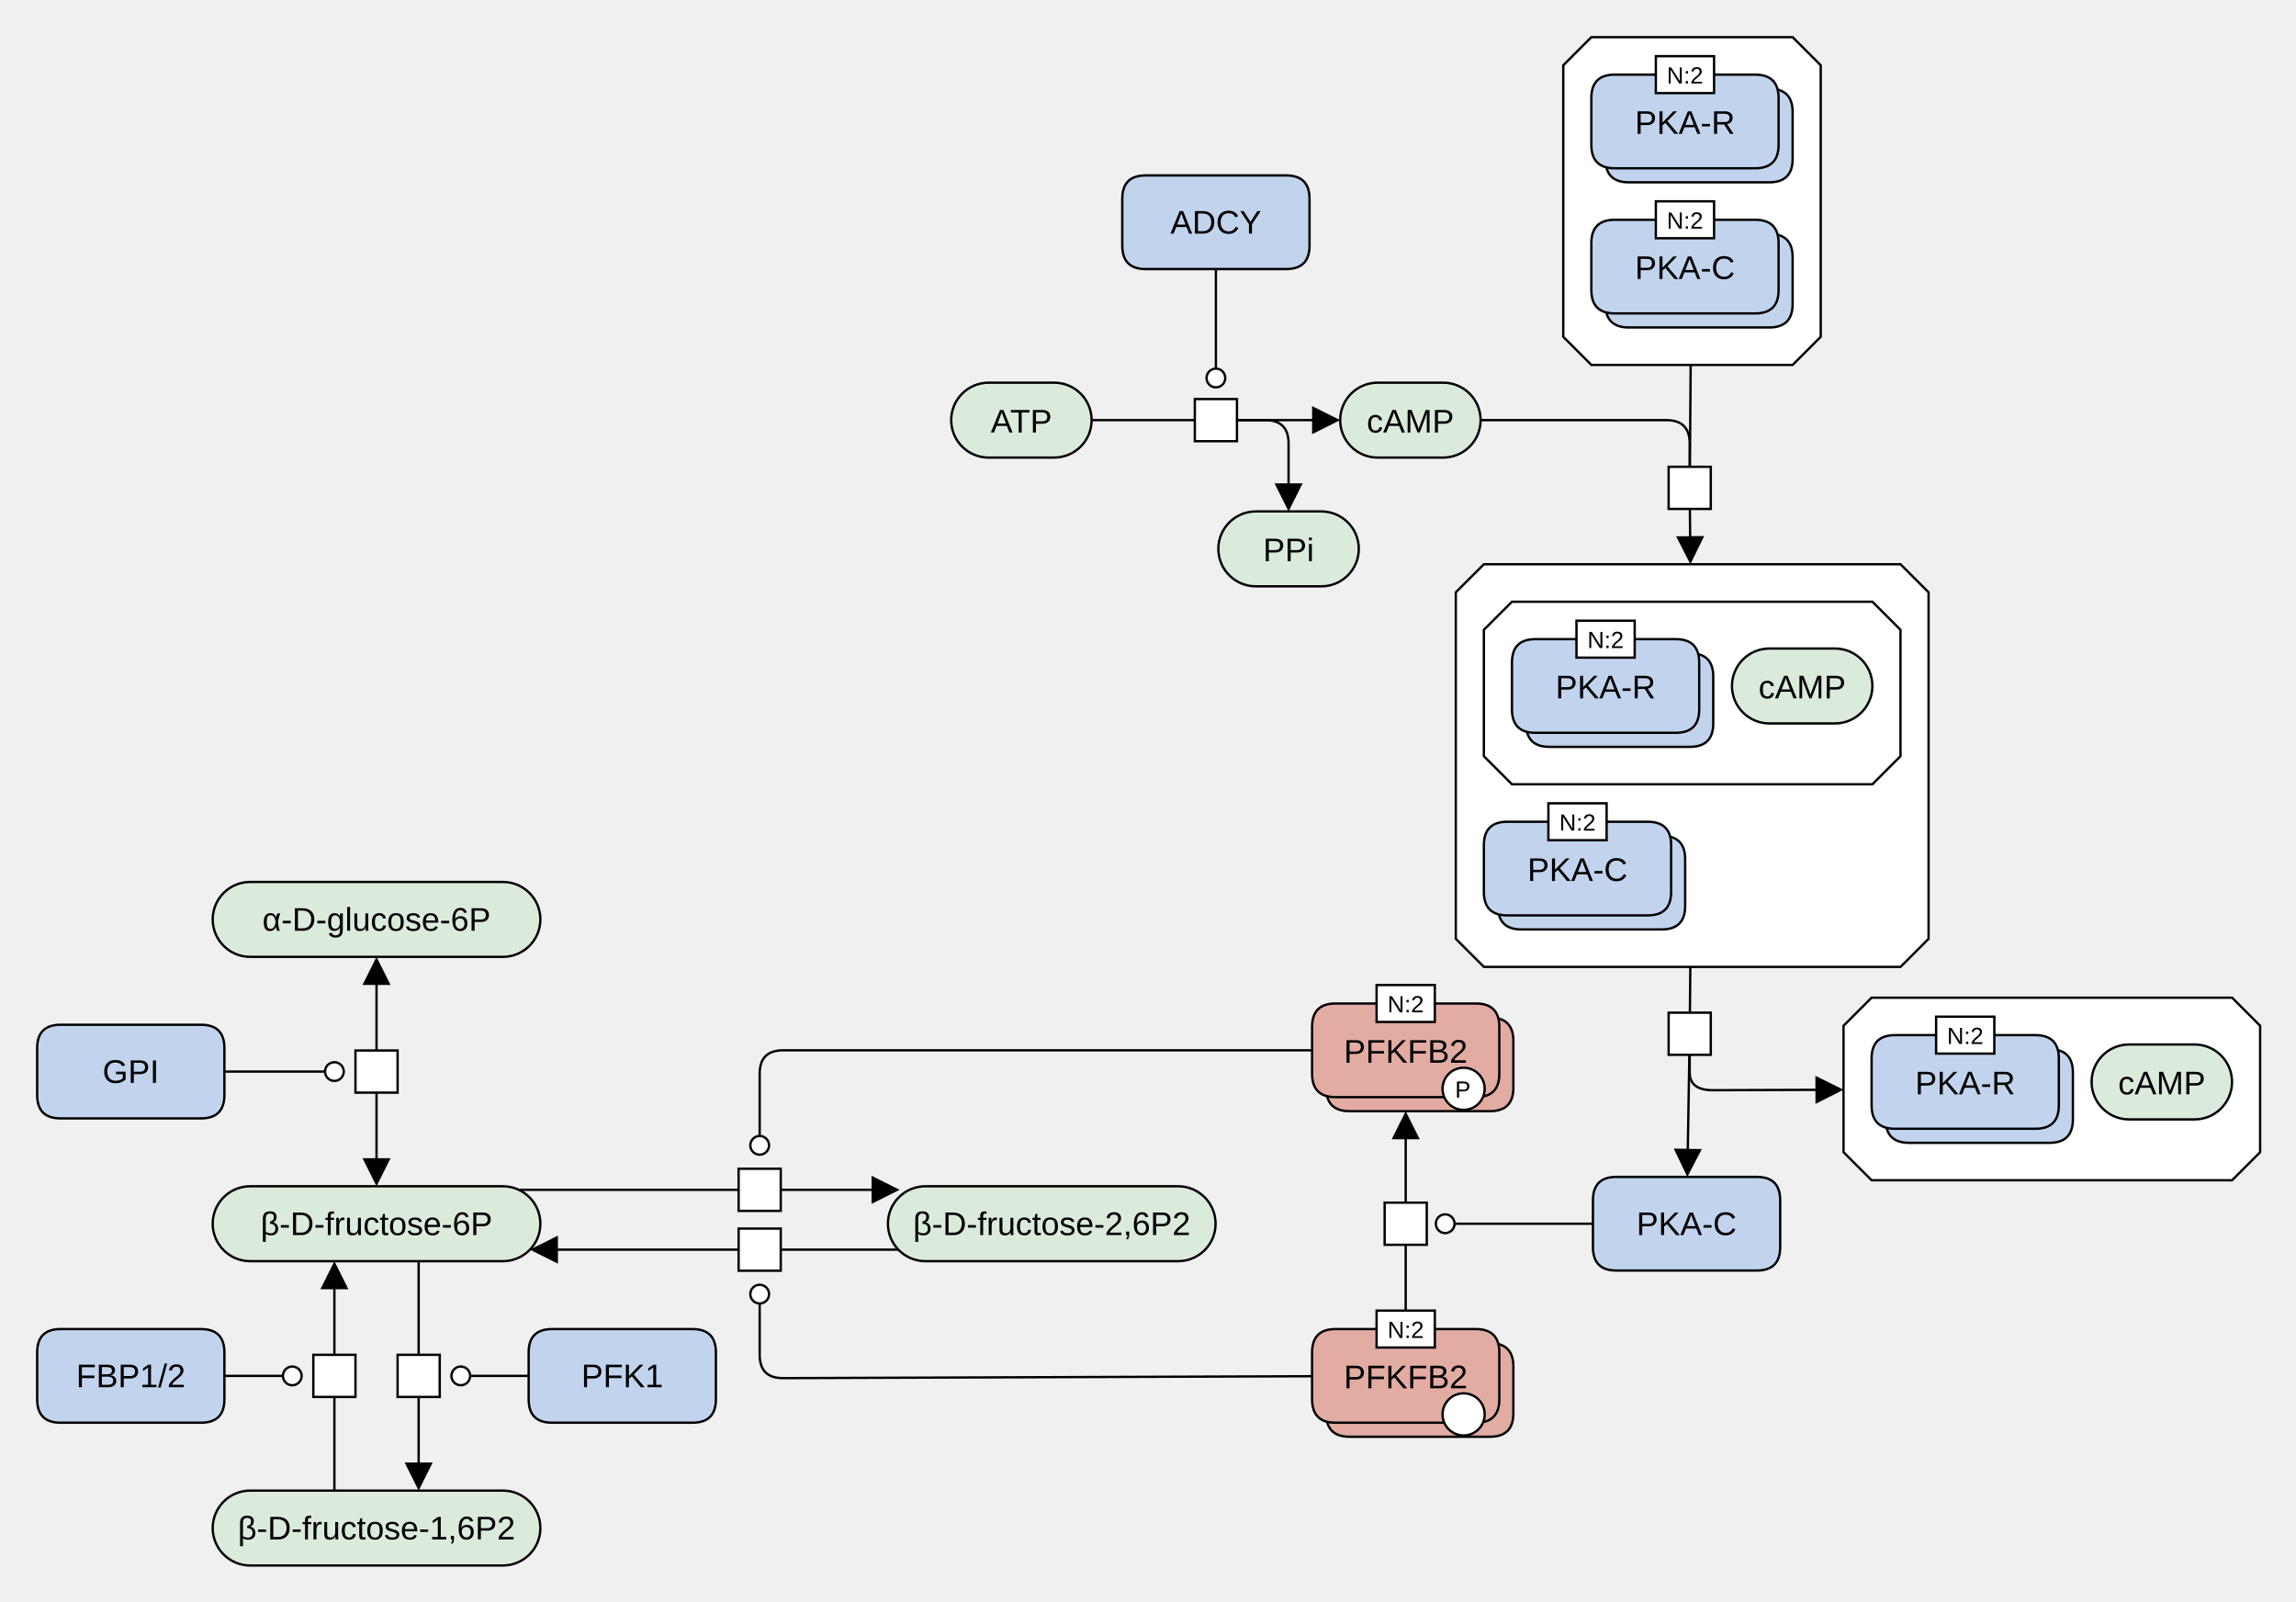
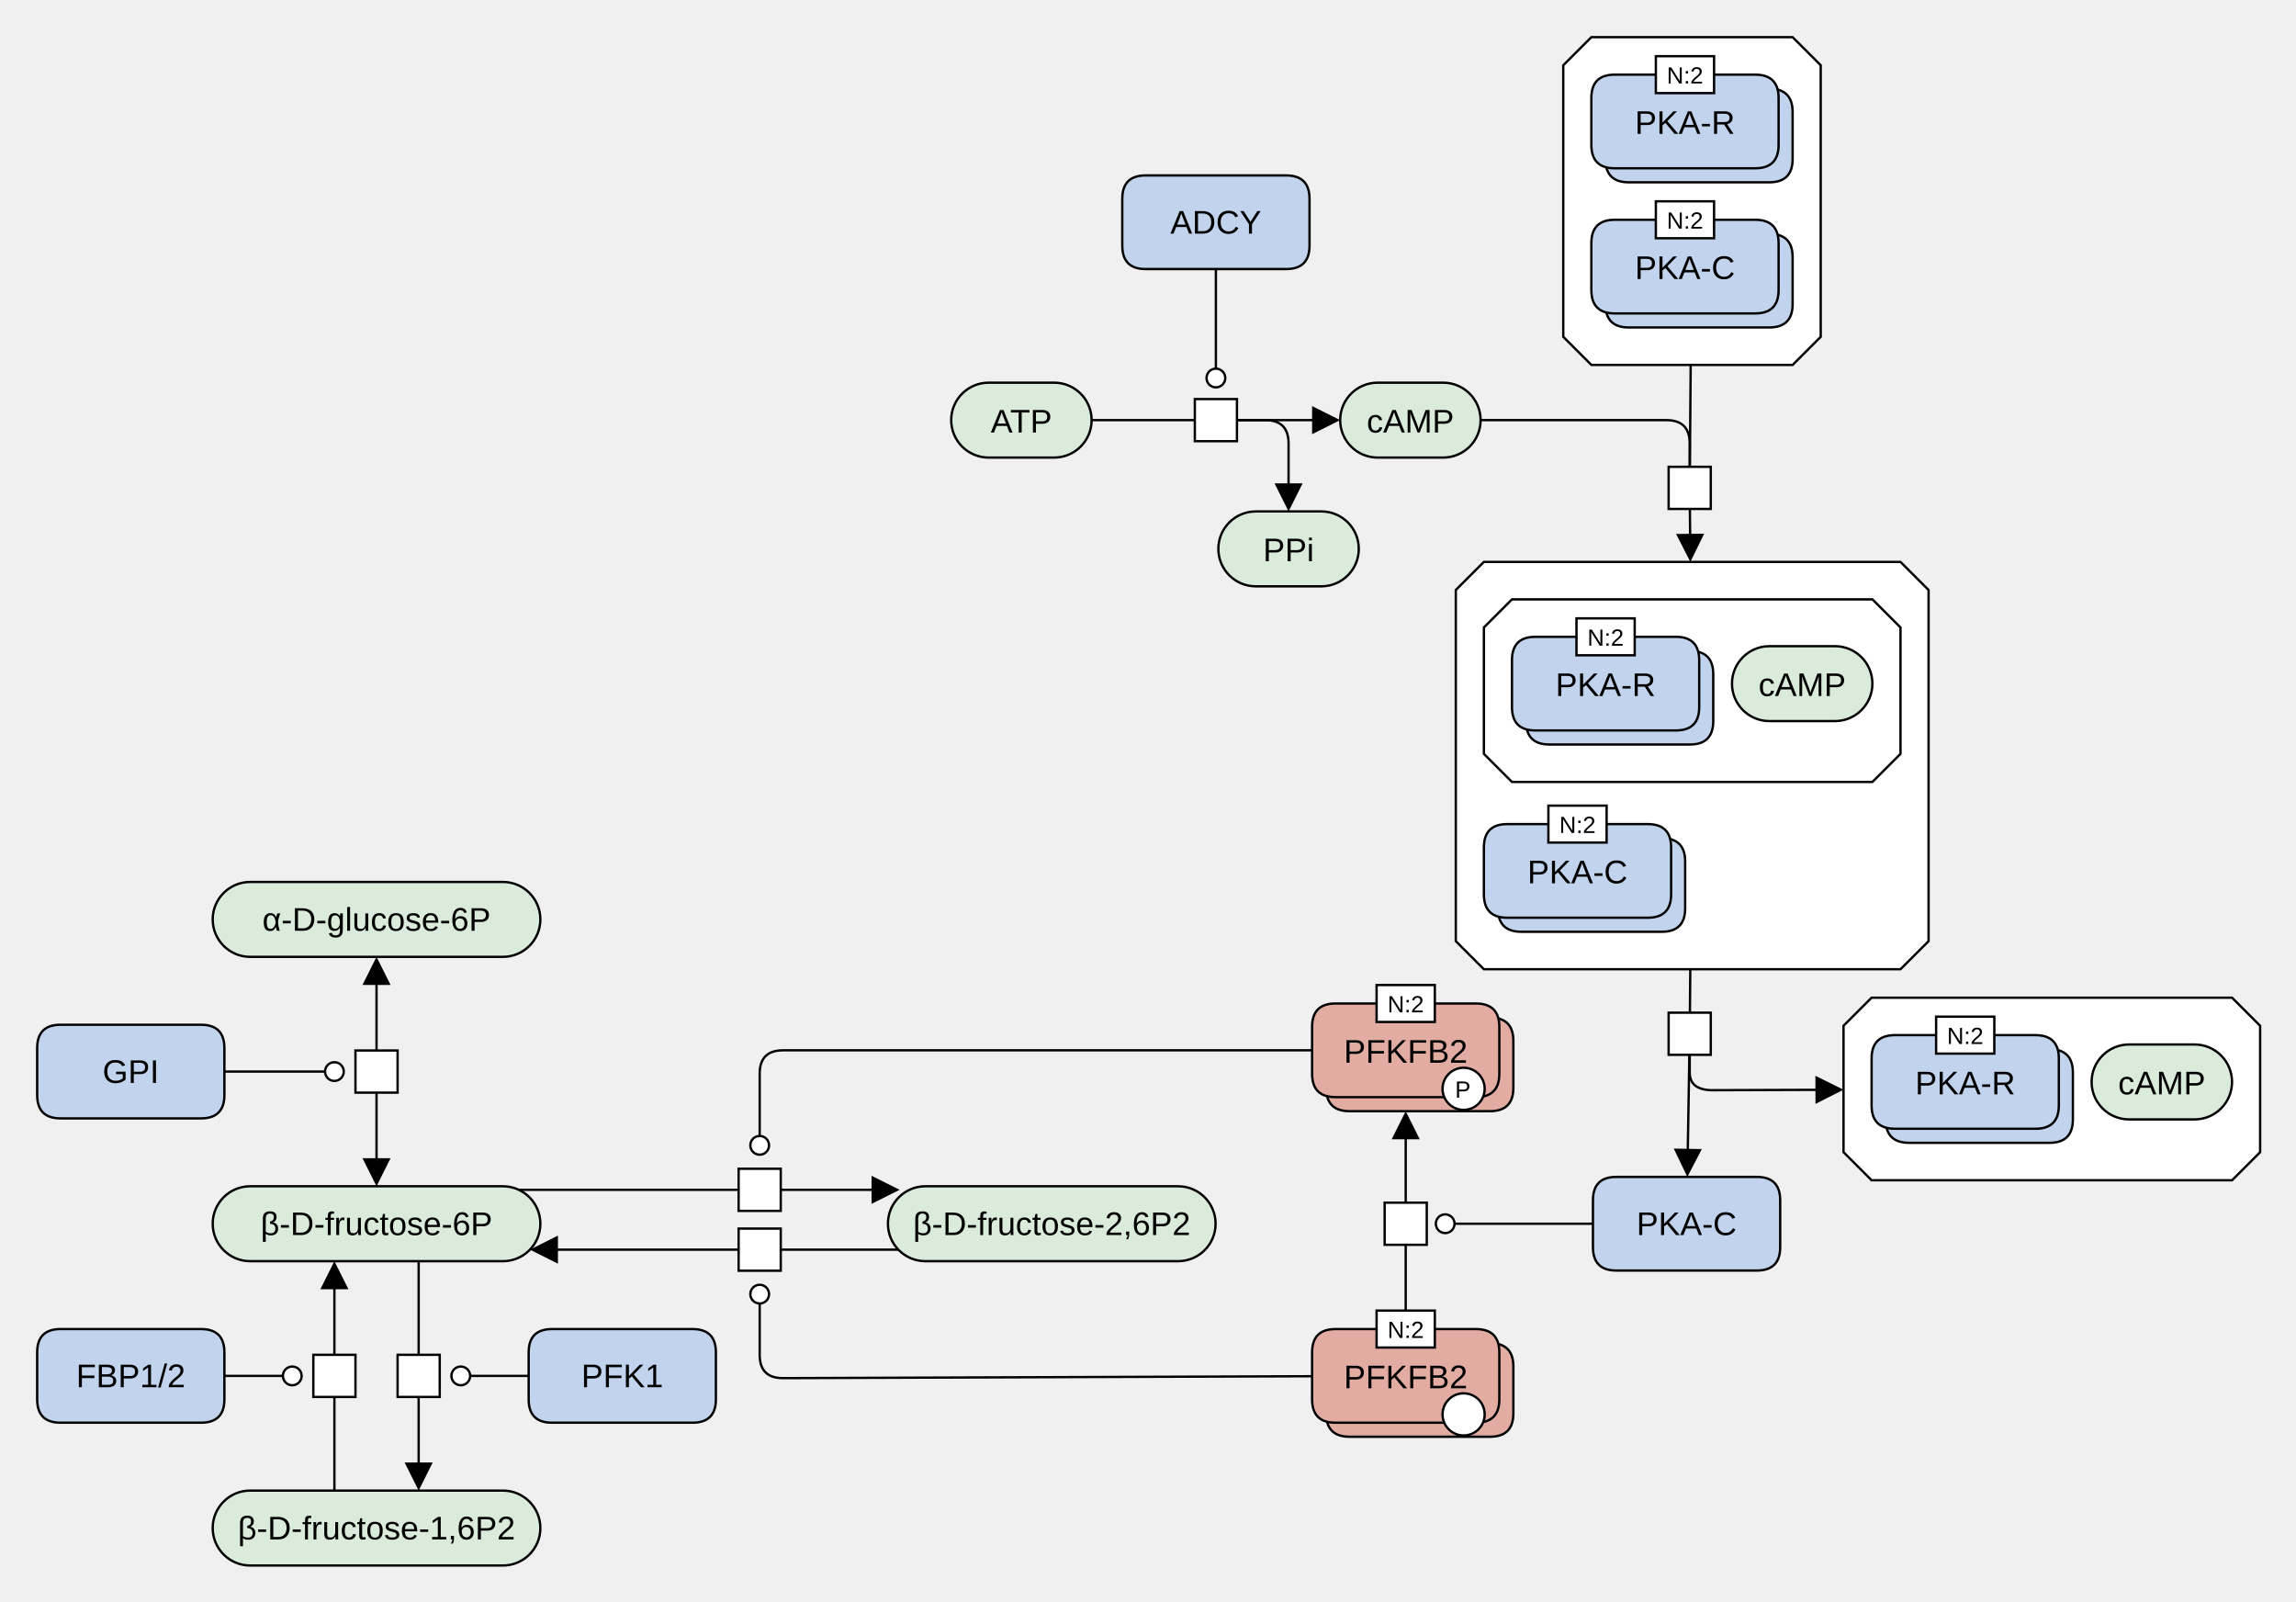
<svg xmlns="http://www.w3.org/2000/svg" width="981" height="684" viewBox="0 0 981 684" stroke-linecap="butt" stroke-miterlimit="10">
  <g transform="translate(804,1447)">
    <path d="M-231.39 -1267.529 C-231.39 -1276.366 -224.227 -1283.529 -215.39 -1283.529 L-187.39 -1283.529 C-178.553 -1283.529 -171.39 -1276.366 -171.39 -1267.529 L-171.39 -1267.529 C-171.39 -1258.692 -178.553 -1251.529 -187.39 -1251.529 L-215.39 -1251.529 C-224.227 -1251.529 -231.39 -1258.692 -231.39 -1267.529 Z" fill="#DBEBDB" stroke="none" />
    <path d="M-231.39 -1267.529 C-231.39 -1276.366 -224.227 -1283.529 -215.39 -1283.529 L-187.39 -1283.529 C-178.553 -1283.529 -171.39 -1276.366 -171.39 -1267.529 L-171.39 -1267.529 C-171.39 -1258.692 -178.553 -1251.529 -187.39 -1251.529 L-215.39 -1251.529 C-224.227 -1251.529 -231.39 -1258.692 -231.39 -1267.529 Z" fill="none" stroke="#000000" />
    <text x="-201.39" y="-1262.237" text-anchor="middle" font-family="'Dialog', Arial, Helvetica, sans-serif" font-size="14" fill="#000000" stroke="none" xml:space="preserve">cAMP</text>
    <path d="M-4.33 -1020.81 L149.67 -1020.81 L161.67 -1008.81 L161.67 -954.81 L149.67 -942.81 L-4.33 -942.81 L-16.33 -954.81 L-16.33 -1008.81 Z" fill="#FFFFFF" stroke="none" />
    <path d="M-4.33 -1020.81 L149.67 -1020.81 L161.67 -1008.81 L161.67 -954.81 L149.67 -942.81 L-4.33 -942.81 L-16.33 -954.81 L-16.33 -1008.81 Z" fill="none" stroke="#000000" />
    <path d="M1.67 -988.81 Q1.67 -998.81 11.67 -998.81 L71.67 -998.81 Q81.67 -998.81 81.67 -988.81 L81.67 -968.81 Q81.67 -958.81 71.67 -958.81 L11.67 -958.81 Q1.67 -958.81 1.67 -968.81 Z" fill="#C2D4ED" stroke="none" />
    <path d="M1.67 -988.81 Q1.67 -998.81 11.67 -998.81 L71.67 -998.81 Q81.67 -998.81 81.67 -988.81 L81.67 -968.81 Q81.67 -958.81 71.67 -958.81 L11.67 -958.81 Q1.67 -958.81 1.67 -968.81 Z" fill="none" stroke="#000000" />
    <path d="M-4.33 -994.81 Q-4.33 -1004.81 5.67 -1004.81 L65.67 -1004.81 Q75.67 -1004.81 75.67 -994.81 L75.67 -974.81 Q75.67 -964.81 65.67 -964.81 L5.67 -964.81 Q-4.33 -964.81 -4.33 -974.81 Z" fill="#C2D4ED" stroke="none" />
    <path d="M-4.33 -994.81 Q-4.33 -1004.81 5.67 -1004.81 L65.67 -1004.81 Q75.67 -1004.81 75.67 -994.81 L75.67 -974.81 Q75.67 -964.81 65.67 -964.81 L5.67 -964.81 Q-4.33 -964.81 -4.33 -974.81 Z" fill="none" stroke="#000000" />
    <text x="35.67" y="-979.519" text-anchor="middle" font-family="'Dialog', Arial, Helvetica, sans-serif" font-size="14" fill="#000000" stroke="none" xml:space="preserve">PKA-R</text>
    <path d="M23.232 -1012.698 L48.107 -1012.698 L48.107 -996.921 L23.232 -996.921 Z" fill="#FFFFFF" stroke="none" />
    <path d="M23.232 -1012.698 L48.107 -1012.698 L48.107 -996.921 L23.232 -996.921 Z" fill="none" stroke="#000000" />
    <text x="35.67" y="-1001.03" text-anchor="middle" font-family="'Dialog', Arial, Helvetica, sans-serif" font-size="10" fill="#000000" stroke="none" xml:space="preserve">N:2</text>
    <path d="M89.67 -984.81 C89.67 -993.647 96.833 -1000.81 105.67 -1000.81 L133.67 -1000.81 C142.506 -1000.81 149.67 -993.647 149.67 -984.81 L149.67 -984.81 C149.67 -975.973 142.506 -968.81 133.67 -968.81 L105.67 -968.81 C96.833 -968.81 89.67 -975.973 89.67 -984.81 Z" fill="#DBEBDB" stroke="none" />
    <path d="M89.67 -984.81 C89.67 -993.647 96.833 -1000.81 105.67 -1000.81 L133.67 -1000.81 C142.506 -1000.81 149.67 -993.647 149.67 -984.81 L149.67 -984.81 C149.67 -975.973 142.506 -968.81 133.67 -968.81 L105.67 -968.81 C96.833 -968.81 89.67 -975.973 89.67 -984.81 Z" fill="none" stroke="#000000" />
    <text x="119.67" y="-979.519" text-anchor="middle" font-family="'Dialog', Arial, Helvetica, sans-serif" font-size="14" fill="#000000" stroke="none" xml:space="preserve">cAMP</text>
    <path d="M-91.049 -1247.591 L-73.049 -1247.591 L-73.049 -1229.591 L-91.049 -1229.591 Z" fill="#FFFFFF" stroke="none" />
    <path d="M-91.049 -1247.591 L-73.049 -1247.591 L-73.049 -1229.591 L-91.049 -1229.591 Z" fill="none" stroke="#000000" />
    <path d="M-124.072 -1431.114 L-38.072 -1431.114 L-26.072 -1419.114 L-26.072 -1303.114 L-38.072 -1291.114 L-124.072 -1291.114 L-136.072 -1303.114 L-136.072 -1419.114 Z" fill="#FFFFFF" stroke="none" />
    <path d="M-124.072 -1431.114 L-38.072 -1431.114 L-26.072 -1419.114 L-26.072 -1303.114 L-38.072 -1291.114 L-124.072 -1291.114 L-136.072 -1303.114 L-136.072 -1419.114 Z" fill="none" stroke="#000000" />
    <path d="M-118.072 -1399.114 Q-118.072 -1409.114 -108.072 -1409.114 L-48.072 -1409.114 Q-38.072 -1409.114 -38.072 -1399.114 L-38.072 -1379.114 Q-38.072 -1369.114 -48.072 -1369.114 L-108.072 -1369.114 Q-118.072 -1369.114 -118.072 -1379.114 Z" fill="#C2D4ED" stroke="none" />
    <path d="M-118.072 -1399.114 Q-118.072 -1409.114 -108.072 -1409.114 L-48.072 -1409.114 Q-38.072 -1409.114 -38.072 -1399.114 L-38.072 -1379.114 Q-38.072 -1369.114 -48.072 -1369.114 L-108.072 -1369.114 Q-118.072 -1369.114 -118.072 -1379.114 Z" fill="none" stroke="#000000" />
    <path d="M-124.072 -1405.114 Q-124.072 -1415.114 -114.072 -1415.114 L-54.072 -1415.114 Q-44.072 -1415.114 -44.072 -1405.114 L-44.072 -1385.114 Q-44.072 -1375.114 -54.072 -1375.114 L-114.072 -1375.114 Q-124.072 -1375.114 -124.072 -1385.114 Z" fill="#C2D4ED" stroke="none" />
    <path d="M-124.072 -1405.114 Q-124.072 -1415.114 -114.072 -1415.114 L-54.072 -1415.114 Q-44.072 -1415.114 -44.072 -1405.114 L-44.072 -1385.114 Q-44.072 -1375.114 -54.072 -1375.114 L-114.072 -1375.114 Q-124.072 -1375.114 -124.072 -1385.114 Z" fill="none" stroke="#000000" />
    <text x="-84.072" y="-1389.823" text-anchor="middle" font-family="'Dialog', Arial, Helvetica, sans-serif" font-size="14" fill="#000000" stroke="none" xml:space="preserve">PKA-R</text>
    <path d="M-96.51 -1423.003 L-71.635 -1423.003 L-71.635 -1407.226 L-96.51 -1407.226 Z" fill="#FFFFFF" stroke="none" />
    <path d="M-96.51 -1423.003 L-71.635 -1423.003 L-71.635 -1407.226 L-96.51 -1407.226 Z" fill="none" stroke="#000000" />
    <text x="-84.072" y="-1411.335" text-anchor="middle" font-family="'Dialog', Arial, Helvetica, sans-serif" font-size="10" fill="#000000" stroke="none" xml:space="preserve">N:2</text>
    <path d="M-118.072 -1337.114 Q-118.072 -1347.114 -108.072 -1347.114 L-48.072 -1347.114 Q-38.072 -1347.114 -38.072 -1337.114 L-38.072 -1317.114 Q-38.072 -1307.114 -48.072 -1307.114 L-108.072 -1307.114 Q-118.072 -1307.114 -118.072 -1317.114 Z" fill="#C2D4ED" stroke="none" />
    <path d="M-118.072 -1337.114 Q-118.072 -1347.114 -108.072 -1347.114 L-48.072 -1347.114 Q-38.072 -1347.114 -38.072 -1337.114 L-38.072 -1317.114 Q-38.072 -1307.114 -48.072 -1307.114 L-108.072 -1307.114 Q-118.072 -1307.114 -118.072 -1317.114 Z" fill="none" stroke="#000000" />
    <path d="M-124.072 -1343.114 Q-124.072 -1353.114 -114.072 -1353.114 L-54.072 -1353.114 Q-44.072 -1353.114 -44.072 -1343.114 L-44.072 -1323.114 Q-44.072 -1313.114 -54.072 -1313.114 L-114.072 -1313.114 Q-124.072 -1313.114 -124.072 -1323.114 Z" fill="#C2D4ED" stroke="none" />
    <path d="M-124.072 -1343.114 Q-124.072 -1353.114 -114.072 -1353.114 L-54.072 -1353.114 Q-44.072 -1353.114 -44.072 -1343.114 L-44.072 -1323.114 Q-44.072 -1313.114 -54.072 -1313.114 L-114.072 -1313.114 Q-124.072 -1313.114 -124.072 -1323.114 Z" fill="none" stroke="#000000" />
    <text x="-84.072" y="-1327.823" text-anchor="middle" font-family="'Dialog', Arial, Helvetica, sans-serif" font-size="14" fill="#000000" stroke="none" xml:space="preserve">PKA-C</text>
    <path d="M-96.51 -1361.003 L-71.635 -1361.003 L-71.635 -1345.226 L-96.51 -1345.226 Z" fill="#FFFFFF" stroke="none" />
    <path d="M-96.51 -1361.003 L-71.635 -1361.003 L-71.635 -1345.226 L-96.51 -1345.226 Z" fill="none" stroke="#000000" />
    <text x="-84.072" y="-1349.335" text-anchor="middle" font-family="'Dialog', Arial, Helvetica, sans-serif" font-size="10" fill="#000000" stroke="none" xml:space="preserve">N:2</text>
    <path d="M-91.049 -1014.404 L-73.049 -1014.404 L-73.049 -996.404 L-91.049 -996.404 Z" fill="#FFFFFF" stroke="none" />
    <path d="M-91.049 -1014.404 L-73.049 -1014.404 L-73.049 -996.404 L-91.049 -996.404 Z" fill="none" stroke="#000000" />
-     <path d="M-169.989 -1205.961 L8.011 -1205.961 L20.011 -1193.961 L20.011 -1045.961 L8.011 -1033.961 L-169.989 -1033.961 L-181.989 -1045.961 L-181.989 -1193.961 Z" fill="#FFFFFF" stroke="none" />
-     <path d="M-169.989 -1205.961 L8.011 -1205.961 L20.011 -1193.961 L20.011 -1045.961 L8.011 -1033.961 L-169.989 -1033.961 L-181.989 -1045.961 L-181.989 -1193.961 Z" fill="none" stroke="#000000" />
-     <path d="M-157.989 -1189.961 L-3.989 -1189.961 L8.011 -1177.961 L8.011 -1123.961 L-3.989 -1111.961 L-157.989 -1111.961 L-169.989 -1123.961 L-169.989 -1177.961 Z" fill="#FFFFFF" stroke="none" />
-     <path d="M-157.989 -1189.961 L-3.989 -1189.961 L8.011 -1177.961 L8.011 -1123.961 L-3.989 -1111.961 L-157.989 -1111.961 L-169.989 -1123.961 L-169.989 -1177.961 Z" fill="none" stroke="#000000" />
-     <path d="M-151.989 -1157.961 Q-151.989 -1167.961 -141.989 -1167.961 L-81.989 -1167.961 Q-71.989 -1167.961 -71.989 -1157.961 L-71.989 -1137.961 Q-71.989 -1127.961 -81.989 -1127.961 L-141.989 -1127.961 Q-151.989 -1127.961 -151.989 -1137.961 Z" fill="#C2D4ED" stroke="none" />
-     <path d="M-151.989 -1157.961 Q-151.989 -1167.961 -141.989 -1167.961 L-81.989 -1167.961 Q-71.989 -1167.961 -71.989 -1157.961 L-71.989 -1137.961 Q-71.989 -1127.961 -81.989 -1127.961 L-141.989 -1127.961 Q-151.989 -1127.961 -151.989 -1137.961 Z" fill="none" stroke="#000000" />
-     <path d="M-157.989 -1163.961 Q-157.989 -1173.961 -147.989 -1173.961 L-87.989 -1173.961 Q-77.989 -1173.961 -77.989 -1163.961 L-77.989 -1143.961 Q-77.989 -1133.961 -87.989 -1133.961 L-147.989 -1133.961 Q-157.989 -1133.961 -157.989 -1143.961 Z" fill="#C2D4ED" stroke="none" />
-     <path d="M-157.989 -1163.961 Q-157.989 -1173.961 -147.989 -1173.961 L-87.989 -1173.961 Q-77.989 -1173.961 -77.989 -1163.961 L-77.989 -1143.961 Q-77.989 -1133.961 -87.989 -1133.961 L-147.989 -1133.961 Q-157.989 -1133.961 -157.989 -1143.961 Z" fill="none" stroke="#000000" />
-     <text x="-117.989" y="-1148.67" text-anchor="middle" font-family="'Dialog', Arial, Helvetica, sans-serif" font-size="14" fill="#000000" stroke="none" xml:space="preserve">PKA-R</text>
-     <path d="M-130.427 -1181.85 L-105.552 -1181.85 L-105.552 -1166.073 L-130.427 -1166.073 Z" fill="#FFFFFF" stroke="none" />
-     <path d="M-130.427 -1181.85 L-105.552 -1181.85 L-105.552 -1166.073 L-130.427 -1166.073 Z" fill="none" stroke="#000000" />
-     <text x="-117.989" y="-1170.182" text-anchor="middle" font-family="'Dialog', Arial, Helvetica, sans-serif" font-size="10" fill="#000000" stroke="none" xml:space="preserve">N:2</text>
-     <path d="M-63.989 -1153.961 C-63.989 -1162.798 -56.826 -1169.961 -47.989 -1169.961 L-19.989 -1169.961 C-11.152 -1169.961 -3.989 -1162.798 -3.989 -1153.961 L-3.989 -1153.961 C-3.989 -1145.125 -11.152 -1137.961 -19.989 -1137.961 L-47.989 -1137.961 C-56.826 -1137.961 -63.989 -1145.125 -63.989 -1153.961 Z" fill="#DBEBDB" stroke="none" />
-     <path d="M-63.989 -1153.961 C-63.989 -1162.798 -56.826 -1169.961 -47.989 -1169.961 L-19.989 -1169.961 C-11.152 -1169.961 -3.989 -1162.798 -3.989 -1153.961 L-3.989 -1153.961 C-3.989 -1145.125 -11.152 -1137.961 -19.989 -1137.961 L-47.989 -1137.961 C-56.826 -1137.961 -63.989 -1145.125 -63.989 -1153.961 Z" fill="none" stroke="#000000" />
-     <text x="-33.989" y="-1148.67" text-anchor="middle" font-family="'Dialog', Arial, Helvetica, sans-serif" font-size="14" fill="#000000" stroke="none" xml:space="preserve">cAMP</text>
-     <path d="M-163.989 -1079.961 Q-163.989 -1089.961 -153.989 -1089.961 L-93.989 -1089.961 Q-83.989 -1089.961 -83.989 -1079.961 L-83.989 -1059.961 Q-83.989 -1049.961 -93.989 -1049.961 L-153.989 -1049.961 Q-163.989 -1049.961 -163.989 -1059.961 Z" fill="#C2D4ED" stroke="none" />
-     <path d="M-163.989 -1079.961 Q-163.989 -1089.961 -153.989 -1089.961 L-93.989 -1089.961 Q-83.989 -1089.961 -83.989 -1079.961 L-83.989 -1059.961 Q-83.989 -1049.961 -93.989 -1049.961 L-153.989 -1049.961 Q-163.989 -1049.961 -163.989 -1059.961 Z" fill="none" stroke="#000000" />
-     <path d="M-169.989 -1085.961 Q-169.989 -1095.961 -159.989 -1095.961 L-99.989 -1095.961 Q-89.989 -1095.961 -89.989 -1085.961 L-89.989 -1065.961 Q-89.989 -1055.961 -99.989 -1055.961 L-159.989 -1055.961 Q-169.989 -1055.961 -169.989 -1065.961 Z" fill="#C2D4ED" stroke="none" />
-     <path d="M-169.989 -1085.961 Q-169.989 -1095.961 -159.989 -1095.961 L-99.989 -1095.961 Q-89.989 -1095.961 -89.989 -1085.961 L-89.989 -1065.961 Q-89.989 -1055.961 -99.989 -1055.961 L-159.989 -1055.961 Q-169.989 -1055.961 -169.989 -1065.961 Z" fill="none" stroke="#000000" />
-     <text x="-129.989" y="-1070.67" text-anchor="middle" font-family="'Dialog', Arial, Helvetica, sans-serif" font-size="14" fill="#000000" stroke="none" xml:space="preserve">PKA-C</text>
-     <path d="M-142.427 -1103.85 L-117.552 -1103.85 L-117.552 -1088.073 L-142.427 -1088.073 Z" fill="#FFFFFF" stroke="none" />
-     <path d="M-142.427 -1103.85 L-117.552 -1103.85 L-117.552 -1088.073 L-142.427 -1088.073 Z" fill="none" stroke="#000000" />
-     <text x="-129.989" y="-1092.182" text-anchor="middle" font-family="'Dialog', Arial, Helvetica, sans-serif" font-size="10" fill="#000000" stroke="none" xml:space="preserve">N:2</text>
+     <path d="M-169.989 -1206.961 L8.011 -1206.961 L20.011 -1194.961 L20.011 -1044.961 L8.011 -1032.961 L-169.989 -1032.961 L-181.989 -1044.961 L-181.989 -1194.961 Z" fill="#FFFFFF" stroke="none" />
+     <path d="M-169.989 -1206.961 L8.011 -1206.961 L20.011 -1194.961 L20.011 -1044.961 L8.011 -1032.961 L-169.989 -1032.961 L-181.989 -1044.961 L-181.989 -1194.961 Z" fill="none" stroke="#000000" />
+     <path d="M-157.989 -1190.961 L-3.989 -1190.961 L8.011 -1178.961 L8.011 -1124.961 L-3.989 -1112.961 L-157.989 -1112.961 L-169.989 -1124.961 L-169.989 -1178.961 Z" fill="#FFFFFF" stroke="none" />
+     <path d="M-157.989 -1190.961 L-3.989 -1190.961 L8.011 -1178.961 L8.011 -1124.961 L-3.989 -1112.961 L-157.989 -1112.961 L-169.989 -1124.961 L-169.989 -1178.961 Z" fill="none" stroke="#000000" />
+     <path d="M-151.989 -1158.961 Q-151.989 -1168.961 -141.989 -1168.961 L-81.989 -1168.961 Q-71.989 -1168.961 -71.989 -1158.961 L-71.989 -1138.961 Q-71.989 -1128.961 -81.989 -1128.961 L-141.989 -1128.961 Q-151.989 -1128.961 -151.989 -1138.961 Z" fill="#C2D4ED" stroke="none" />
+     <path d="M-151.989 -1158.961 Q-151.989 -1168.961 -141.989 -1168.961 L-81.989 -1168.961 Q-71.989 -1168.961 -71.989 -1158.961 L-71.989 -1138.961 Q-71.989 -1128.961 -81.989 -1128.961 L-141.989 -1128.961 Q-151.989 -1128.961 -151.989 -1138.961 Z" fill="none" stroke="#000000" />
+     <path d="M-157.989 -1164.961 Q-157.989 -1174.961 -147.989 -1174.961 L-87.989 -1174.961 Q-77.989 -1174.961 -77.989 -1164.961 L-77.989 -1144.961 Q-77.989 -1134.961 -87.989 -1134.961 L-147.989 -1134.961 Q-157.989 -1134.961 -157.989 -1144.961 Z" fill="#C2D4ED" stroke="none" />
+     <path d="M-157.989 -1164.961 Q-157.989 -1174.961 -147.989 -1174.961 L-87.989 -1174.961 Q-77.989 -1174.961 -77.989 -1164.961 L-77.989 -1144.961 Q-77.989 -1134.961 -87.989 -1134.961 L-147.989 -1134.961 Q-157.989 -1134.961 -157.989 -1144.961 Z" fill="none" stroke="#000000" />
+     <text x="-117.989" y="-1149.67" text-anchor="middle" font-family="'Dialog', Arial, Helvetica, sans-serif" font-size="14" fill="#000000" stroke="none" xml:space="preserve">PKA-R</text>
+     <path d="M-130.427 -1182.85 L-105.552 -1182.85 L-105.552 -1167.073 L-130.427 -1167.073 Z" fill="#FFFFFF" stroke="none" />
+     <path d="M-130.427 -1182.85 L-105.552 -1182.85 L-105.552 -1167.073 L-130.427 -1167.073 Z" fill="none" stroke="#000000" />
+     <text x="-117.989" y="-1171.182" text-anchor="middle" font-family="'Dialog', Arial, Helvetica, sans-serif" font-size="10" fill="#000000" stroke="none" xml:space="preserve">N:2</text>
+     <path d="M-63.989 -1154.961 C-63.989 -1163.798 -56.826 -1170.961 -47.989 -1170.961 L-19.989 -1170.961 C-11.152 -1170.961 -3.989 -1163.798 -3.989 -1154.961 L-3.989 -1154.961 C-3.989 -1146.125 -11.152 -1138.961 -19.989 -1138.961 L-47.989 -1138.961 C-56.826 -1138.961 -63.989 -1146.125 -63.989 -1154.961 Z" fill="#DBEBDB" stroke="none" />
+     <path d="M-63.989 -1154.961 C-63.989 -1163.798 -56.826 -1170.961 -47.989 -1170.961 L-19.989 -1170.961 C-11.152 -1170.961 -3.989 -1163.798 -3.989 -1154.961 L-3.989 -1154.961 C-3.989 -1146.125 -11.152 -1138.961 -19.989 -1138.961 L-47.989 -1138.961 C-56.826 -1138.961 -63.989 -1146.125 -63.989 -1154.961 Z" fill="none" stroke="#000000" />
+     <text x="-33.989" y="-1149.67" text-anchor="middle" font-family="'Dialog', Arial, Helvetica, sans-serif" font-size="14" fill="#000000" stroke="none" xml:space="preserve">cAMP</text>
+     <path d="M-163.989 -1078.961 Q-163.989 -1088.961 -153.989 -1088.961 L-93.989 -1088.961 Q-83.989 -1088.961 -83.989 -1078.961 L-83.989 -1058.961 Q-83.989 -1048.961 -93.989 -1048.961 L-153.989 -1048.961 Q-163.989 -1048.961 -163.989 -1058.961 Z" fill="#C2D4ED" stroke="none" />
+     <path d="M-163.989 -1078.961 Q-163.989 -1088.961 -153.989 -1088.961 L-93.989 -1088.961 Q-83.989 -1088.961 -83.989 -1078.961 L-83.989 -1058.961 Q-83.989 -1048.961 -93.989 -1048.961 L-153.989 -1048.961 Q-163.989 -1048.961 -163.989 -1058.961 Z" fill="none" stroke="#000000" />
+     <path d="M-169.989 -1084.961 Q-169.989 -1094.961 -159.989 -1094.961 L-99.989 -1094.961 Q-89.989 -1094.961 -89.989 -1084.961 L-89.989 -1064.961 Q-89.989 -1054.961 -99.989 -1054.961 L-159.989 -1054.961 Q-169.989 -1054.961 -169.989 -1064.961 Z" fill="#C2D4ED" stroke="none" />
+     <path d="M-169.989 -1084.961 Q-169.989 -1094.961 -159.989 -1094.961 L-99.989 -1094.961 Q-89.989 -1094.961 -89.989 -1084.961 L-89.989 -1064.961 Q-89.989 -1054.961 -99.989 -1054.961 L-159.989 -1054.961 Q-169.989 -1054.961 -169.989 -1064.961 Z" fill="none" stroke="#000000" />
+     <text x="-129.989" y="-1069.67" text-anchor="middle" font-family="'Dialog', Arial, Helvetica, sans-serif" font-size="14" fill="#000000" stroke="none" xml:space="preserve">PKA-C</text>
+     <path d="M-142.427 -1102.85 L-117.552 -1102.85 L-117.552 -1087.073 L-142.427 -1087.073 Z" fill="#FFFFFF" stroke="none" />
+     <path d="M-142.427 -1102.85 L-117.552 -1102.85 L-117.552 -1087.073 L-142.427 -1087.073 Z" fill="none" stroke="#000000" />
+     <text x="-129.989" y="-1091.182" text-anchor="middle" font-family="'Dialog', Arial, Helvetica, sans-serif" font-size="10" fill="#000000" stroke="none" xml:space="preserve">N:2</text>
    <path d="M-123.39 -934.246 Q-123.39 -944.246 -113.39 -944.246 L-53.39 -944.246 Q-43.39 -944.246 -43.39 -934.246 L-43.39 -914.246 Q-43.39 -904.246 -53.39 -904.246 L-113.39 -904.246 Q-123.39 -904.246 -123.39 -914.246 Z" fill="#C2D4ED" stroke="none" />
    <path d="M-123.39 -934.246 Q-123.39 -944.246 -113.39 -944.246 L-53.39 -944.246 Q-43.39 -944.246 -43.39 -934.246 L-43.39 -914.246 Q-43.39 -904.246 -53.39 -904.246 L-113.39 -904.246 Q-123.39 -904.246 -123.39 -914.246 Z" fill="none" stroke="#000000" />
    <text x="-83.39" y="-919.397" text-anchor="middle" font-family="Arial, Helvetica, sans-serif" font-size="14" fill="#000000" stroke="none" xml:space="preserve">PKA-C</text>
    <path d="M-713.122 -1054.246 C-713.122 -1063.083 -705.959 -1070.246 -697.122 -1070.246 L-589.122 -1070.246 C-580.285 -1070.246 -573.122 -1063.083 -573.122 -1054.246 L-573.122 -1054.246 C-573.122 -1045.41 -580.285 -1038.246 -589.122 -1038.246 L-697.122 -1038.246 C-705.959 -1038.246 -713.122 -1045.41 -713.122 -1054.246 Z" fill="#DBEBDB" stroke="none" />
    <path d="M-713.122 -1054.246 C-713.122 -1063.083 -705.959 -1070.246 -697.122 -1070.246 L-589.122 -1070.246 C-580.285 -1070.246 -573.122 -1063.083 -573.122 -1054.246 L-573.122 -1054.246 C-573.122 -1045.41 -580.285 -1038.246 -589.122 -1038.246 L-697.122 -1038.246 C-705.959 -1038.246 -713.122 -1045.41 -713.122 -1054.246 Z" fill="none" stroke="#000000" />
    <text x="-643.122" y="-1049.397" text-anchor="middle" font-family="Arial, Helvetica, sans-serif" font-size="14" fill="#000000" stroke="none" xml:space="preserve">α-D-glucose-6P</text>
    <path d="M-713.122 -924.246 C-713.122 -933.083 -705.959 -940.246 -697.122 -940.246 L-589.122 -940.246 C-580.285 -940.246 -573.122 -933.083 -573.122 -924.246 L-573.122 -924.246 C-573.122 -915.41 -580.285 -908.246 -589.122 -908.246 L-697.122 -908.246 C-705.959 -908.246 -713.122 -915.41 -713.122 -924.246 Z" fill="#DBEBDB" stroke="none" />
    <path d="M-713.122 -924.246 C-713.122 -933.083 -705.959 -940.246 -697.122 -940.246 L-589.122 -940.246 C-580.285 -940.246 -573.122 -933.083 -573.122 -924.246 L-573.122 -924.246 C-573.122 -915.41 -580.285 -908.246 -589.122 -908.246 L-697.122 -908.246 C-705.959 -908.246 -713.122 -915.41 -713.122 -924.246 Z" fill="none" stroke="#000000" />
    <text x="-643.122" y="-919.397" text-anchor="middle" font-family="Arial, Helvetica, sans-serif" font-size="14" fill="#000000" stroke="none" xml:space="preserve">β-D-fructose-6P</text>
    <path d="M-788.122 -999.246 Q-788.122 -1009.246 -778.122 -1009.246 L-718.122 -1009.246 Q-708.122 -1009.246 -708.122 -999.246 L-708.122 -979.246 Q-708.122 -969.246 -718.122 -969.246 L-778.122 -969.246 Q-788.122 -969.246 -788.122 -979.246 Z" fill="#C2D4ED" stroke="none" />
    <path d="M-788.122 -999.246 Q-788.122 -1009.246 -778.122 -1009.246 L-718.122 -1009.246 Q-708.122 -1009.246 -708.122 -999.246 L-708.122 -979.246 Q-708.122 -969.246 -718.122 -969.246 L-778.122 -969.246 Q-788.122 -969.246 -788.122 -979.246 Z" fill="none" stroke="#000000" />
    <text x="-748.122" y="-984.397" text-anchor="middle" font-family="Arial, Helvetica, sans-serif" font-size="14" fill="#000000" stroke="none" xml:space="preserve">GPI</text>
    <path d="M-652.122 -998.246 L-634.122 -998.246 L-634.122 -980.246 L-652.122 -980.246 Z" fill="#FFFFFF" stroke="none" />
    <path d="M-652.122 -998.246 L-634.122 -998.246 L-634.122 -980.246 L-652.122 -980.246 Z" fill="none" stroke="#000000" />
    <path d="M-634.122 -868.246 L-616.122 -868.246 L-616.122 -850.246 L-634.122 -850.246 Z" fill="#FFFFFF" stroke="none" />
    <path d="M-634.122 -868.246 L-616.122 -868.246 L-616.122 -850.246 L-634.122 -850.246 Z" fill="none" stroke="#000000" />
    <path d="M-670.122 -868.246 L-652.122 -868.246 L-652.122 -850.246 L-670.122 -850.246 Z" fill="#FFFFFF" stroke="none" />
    <path d="M-670.122 -868.246 L-652.122 -868.246 L-652.122 -850.246 L-670.122 -850.246 Z" fill="none" stroke="#000000" />
    <path d="M-713.122 -794.246 C-713.122 -803.083 -705.959 -810.246 -697.122 -810.246 L-589.122 -810.246 C-580.285 -810.246 -573.122 -803.083 -573.122 -794.246 L-573.122 -794.246 C-573.122 -785.41 -580.285 -778.246 -589.122 -778.246 L-697.122 -778.246 C-705.959 -778.246 -713.122 -785.41 -713.122 -794.246 Z" fill="#DBEBDB" stroke="none" />
    <path d="M-713.122 -794.246 C-713.122 -803.083 -705.959 -810.246 -697.122 -810.246 L-589.122 -810.246 C-580.285 -810.246 -573.122 -803.083 -573.122 -794.246 L-573.122 -794.246 C-573.122 -785.41 -580.285 -778.246 -589.122 -778.246 L-697.122 -778.246 C-705.959 -778.246 -713.122 -785.41 -713.122 -794.246 Z" fill="none" stroke="#000000" />
    <text x="-643.122" y="-789.397" text-anchor="middle" font-family="Arial, Helvetica, sans-serif" font-size="14" fill="#000000" stroke="none" xml:space="preserve">β-D-fructose-1,6P2</text>
    <path d="M-788.122 -869.246 Q-788.122 -879.246 -778.122 -879.246 L-718.122 -879.246 Q-708.122 -879.246 -708.122 -869.246 L-708.122 -849.246 Q-708.122 -839.246 -718.122 -839.246 L-778.122 -839.246 Q-788.122 -839.246 -788.122 -849.246 Z" fill="#C2D4ED" stroke="none" />
    <path d="M-788.122 -869.246 Q-788.122 -879.246 -778.122 -879.246 L-718.122 -879.246 Q-708.122 -879.246 -708.122 -869.246 L-708.122 -849.246 Q-708.122 -839.246 -718.122 -839.246 L-778.122 -839.246 Q-788.122 -839.246 -788.122 -849.246 Z" fill="none" stroke="#000000" />
    <text x="-748.122" y="-854.397" text-anchor="middle" font-family="Arial, Helvetica, sans-serif" font-size="14" fill="#000000" stroke="none" xml:space="preserve">FBP1/2</text>
    <path d="M-578.122 -869.246 Q-578.122 -879.246 -568.122 -879.246 L-508.122 -879.246 Q-498.122 -879.246 -498.122 -869.246 L-498.122 -849.246 Q-498.122 -839.246 -508.122 -839.246 L-568.122 -839.246 Q-578.122 -839.246 -578.122 -849.246 Z" fill="#C2D4ED" stroke="none" />
    <path d="M-578.122 -869.246 Q-578.122 -879.246 -568.122 -879.246 L-508.122 -879.246 Q-498.122 -879.246 -498.122 -869.246 L-498.122 -849.246 Q-498.122 -839.246 -508.122 -839.246 L-568.122 -839.246 Q-578.122 -839.246 -578.122 -849.246 Z" fill="none" stroke="#000000" />
    <text x="-538.122" y="-854.397" text-anchor="middle" font-family="Arial, Helvetica, sans-serif" font-size="14" fill="#000000" stroke="none" xml:space="preserve">PFK1</text>
    <path d="M-424.622 -924.246 C-424.622 -933.083 -417.459 -940.246 -408.622 -940.246 L-300.622 -940.246 C-291.785 -940.246 -284.622 -933.083 -284.622 -924.246 L-284.622 -924.246 C-284.622 -915.41 -291.785 -908.246 -300.622 -908.246 L-408.622 -908.246 C-417.459 -908.246 -424.622 -915.41 -424.622 -924.246 Z" fill="#DBEBDB" stroke="none" />
    <path d="M-424.622 -924.246 C-424.622 -933.083 -417.459 -940.246 -408.622 -940.246 L-300.622 -940.246 C-291.785 -940.246 -284.622 -933.083 -284.622 -924.246 L-284.622 -924.246 C-284.622 -915.41 -291.785 -908.246 -300.622 -908.246 L-408.622 -908.246 C-417.459 -908.246 -424.622 -915.41 -424.622 -924.246 Z" fill="none" stroke="#000000" />
    <text x="-354.622" y="-919.397" text-anchor="middle" font-family="Arial, Helvetica, sans-serif" font-size="14" fill="#000000" stroke="none" xml:space="preserve">β-D-fructose-2,6P2</text>
    <path d="M-488.415 -947.736 L-470.415 -947.736 L-470.415 -929.736 L-488.415 -929.736 Z" fill="#FFFFFF" stroke="none" />
    <path d="M-488.415 -947.736 L-470.415 -947.736 L-470.415 -929.736 L-488.415 -929.736 Z" fill="none" stroke="#000000" />
    <path d="M-488.415 -922.171 L-470.415 -922.171 L-470.415 -904.171 L-488.415 -904.171 Z" fill="#FFFFFF" stroke="none" />
    <path d="M-488.415 -922.171 L-470.415 -922.171 L-470.415 -904.171 L-488.415 -904.171 Z" fill="none" stroke="#000000" />
    <path d="M-212.39 -933.246 L-194.39 -933.246 L-194.39 -915.246 L-212.39 -915.246 Z" fill="#FFFFFF" stroke="none" />
    <path d="M-212.39 -933.246 L-194.39 -933.246 L-194.39 -915.246 L-212.39 -915.246 Z" fill="none" stroke="#000000" />
    <path d="M-397.591 -1267.529 C-397.591 -1276.366 -390.428 -1283.529 -381.591 -1283.529 L-353.591 -1283.529 C-344.754 -1283.529 -337.591 -1276.366 -337.591 -1267.529 L-337.591 -1267.529 C-337.591 -1258.692 -344.754 -1251.529 -353.591 -1251.529 L-381.591 -1251.529 C-390.428 -1251.529 -397.591 -1258.692 -397.591 -1267.529 Z" fill="#DBEBDB" stroke="none" />
    <path d="M-397.591 -1267.529 C-397.591 -1276.366 -390.428 -1283.529 -381.591 -1283.529 L-353.591 -1283.529 C-344.754 -1283.529 -337.591 -1276.366 -337.591 -1267.529 L-337.591 -1267.529 C-337.591 -1258.692 -344.754 -1251.529 -353.591 -1251.529 L-381.591 -1251.529 C-390.428 -1251.529 -397.591 -1258.692 -397.591 -1267.529 Z" fill="none" stroke="#000000" />
    <text x="-367.591" y="-1262.237" text-anchor="middle" font-family="'Dialog', Arial, Helvetica, sans-serif" font-size="14" fill="#000000" stroke="none" xml:space="preserve">ATP</text>
    <path d="M-293.49 -1276.529 L-275.49 -1276.529 L-275.49 -1258.529 L-293.49 -1258.529 Z" fill="#FFFFFF" stroke="none" />
    <path d="M-293.49 -1276.529 L-275.49 -1276.529 L-275.49 -1258.529 L-293.49 -1258.529 Z" fill="none" stroke="#000000" />
    <path d="M-324.49 -1362.064 Q-324.49 -1372.064 -314.49 -1372.064 L-254.49 -1372.064 Q-244.49 -1372.064 -244.49 -1362.064 L-244.49 -1342.064 Q-244.49 -1332.064 -254.49 -1332.064 L-314.49 -1332.064 Q-324.49 -1332.064 -324.49 -1342.064 Z" fill="#C2D4ED" stroke="none" />
    <path d="M-324.49 -1362.064 Q-324.49 -1372.064 -314.49 -1372.064 L-254.49 -1372.064 Q-244.49 -1372.064 -244.49 -1362.064 L-244.49 -1342.064 Q-244.49 -1332.064 -254.49 -1332.064 L-314.49 -1332.064 Q-324.49 -1332.064 -324.49 -1342.064 Z" fill="none" stroke="#000000" />
    <text x="-284.49" y="-1347.214" text-anchor="middle" font-family="Arial, Helvetica, sans-serif" font-size="14" fill="#000000" stroke="none" xml:space="preserve">ADCY</text>
    <path d="M-237.39 -1002.325 Q-237.39 -1012.325 -227.39 -1012.325 L-167.39 -1012.325 Q-157.39 -1012.325 -157.39 -1002.325 L-157.39 -982.325 Q-157.39 -972.325 -167.39 -972.325 L-227.39 -972.325 Q-237.39 -972.325 -237.39 -982.325 Z" fill="#E2ACA3" stroke="none" />
    <path d="M-237.39 -1002.325 Q-237.39 -1012.325 -227.39 -1012.325 L-167.39 -1012.325 Q-157.39 -1012.325 -157.39 -1002.325 L-157.39 -982.325 Q-157.39 -972.325 -167.39 -972.325 L-227.39 -972.325 Q-237.39 -972.325 -237.39 -982.325 Z" fill="none" stroke="#000000" />
    <path d="M-243.39 -1008.325 Q-243.39 -1018.325 -233.39 -1018.325 L-173.39 -1018.325 Q-163.39 -1018.325 -163.39 -1008.325 L-163.39 -988.325 Q-163.39 -978.325 -173.39 -978.325 L-233.39 -978.325 Q-243.39 -978.325 -243.39 -988.325 Z" fill="#E2ACA3" stroke="none" />
    <path d="M-243.39 -1008.325 Q-243.39 -1018.325 -233.39 -1018.325 L-173.39 -1018.325 Q-163.39 -1018.325 -163.39 -1008.325 L-163.39 -988.325 Q-163.39 -978.325 -173.39 -978.325 L-233.39 -978.325 Q-243.39 -978.325 -243.39 -988.325 Z" fill="none" stroke="#000000" />
    <text x="-203.39" y="-993.034" text-anchor="middle" font-family="'Dialog', Arial, Helvetica, sans-serif" font-size="14" fill="#000000" stroke="none" xml:space="preserve">PFKFB2</text>
    <rect x="-215.827" y="-1026.214" width="24.875" height="15.777" fill="#FFFFFF" stroke="none" />
    <rect x="-215.827" y="-1026.214" width="24.875" height="15.777" fill="none" stroke="#000000" />
    <text x="-203.39" y="-1014.546" text-anchor="middle" font-family="'Dialog', Arial, Helvetica, sans-serif" font-size="10" fill="#000000" stroke="none" xml:space="preserve">N:2</text>
    <path d="M-187.651 -981.879 C-187.651 -986.85 -183.621 -990.879 -178.651 -990.879 L-178.651 -990.879 C-173.68 -990.879 -169.651 -986.85 -169.651 -981.879 L-169.651 -981.879 C-169.651 -976.908 -173.68 -972.879 -178.651 -972.879 L-178.651 -972.879 C-183.621 -972.879 -187.651 -976.908 -187.651 -981.879 Z" fill="#FFFFFF" stroke="none" />
    <path d="M-187.651 -981.879 C-187.651 -986.85 -183.621 -990.879 -178.651 -990.879 L-178.651 -990.879 C-173.68 -990.879 -169.651 -986.85 -169.651 -981.879 L-169.651 -981.879 C-169.651 -976.908 -173.68 -972.879 -178.651 -972.879 L-178.651 -972.879 C-183.621 -972.879 -187.651 -976.908 -187.651 -981.879 Z" fill="none" stroke="#000000" />
    <text x="-175.651" y="-978.099" text-anchor="end" font-family="'Dialog', Arial, Helvetica, sans-serif" font-size="10" fill="#000000" stroke="none" xml:space="preserve">P</text>
    <path d="M-237.39 -863.246 Q-237.39 -873.246 -227.39 -873.246 L-167.39 -873.246 Q-157.39 -873.246 -157.39 -863.246 L-157.39 -843.246 Q-157.39 -833.246 -167.39 -833.246 L-227.39 -833.246 Q-237.39 -833.246 -237.39 -843.246 Z" fill="#E2ACA3" stroke="none" />
    <path d="M-237.39 -863.246 Q-237.39 -873.246 -227.39 -873.246 L-167.39 -873.246 Q-157.39 -873.246 -157.39 -863.246 L-157.39 -843.246 Q-157.39 -833.246 -167.39 -833.246 L-227.39 -833.246 Q-237.39 -833.246 -237.39 -843.246 Z" fill="none" stroke="#000000" />
    <path d="M-243.39 -869.246 Q-243.39 -879.246 -233.39 -879.246 L-173.39 -879.246 Q-163.39 -879.246 -163.39 -869.246 L-163.39 -849.246 Q-163.39 -839.246 -173.39 -839.246 L-233.39 -839.246 Q-243.39 -839.246 -243.39 -849.246 Z" fill="#E2ACA3" stroke="none" />
    <path d="M-243.39 -869.246 Q-243.39 -879.246 -233.39 -879.246 L-173.39 -879.246 Q-163.39 -879.246 -163.39 -869.246 L-163.39 -849.246 Q-163.39 -839.246 -173.39 -839.246 L-233.39 -839.246 Q-243.39 -839.246 -243.39 -849.246 Z" fill="none" stroke="#000000" />
    <text x="-203.39" y="-853.955" text-anchor="middle" font-family="'Dialog', Arial, Helvetica, sans-serif" font-size="14" fill="#000000" stroke="none" xml:space="preserve">PFKFB2</text>
    <rect x="-215.827" y="-887.135" width="24.875" height="15.777" fill="#FFFFFF" stroke="none" />
    <rect x="-215.827" y="-887.135" width="24.875" height="15.777" fill="none" stroke="#000000" />
    <text x="-203.39" y="-875.467" text-anchor="middle" font-family="'Dialog', Arial, Helvetica, sans-serif" font-size="10" fill="#000000" stroke="none" xml:space="preserve">N:2</text>
    <path d="M-187.651 -842.8 C-187.651 -847.77 -183.621 -851.8 -178.651 -851.8 L-178.651 -851.8 C-173.68 -851.8 -169.651 -847.77 -169.651 -842.8 L-169.651 -842.8 C-169.651 -837.829 -173.68 -833.8 -178.651 -833.8 L-178.651 -833.8 C-183.621 -833.8 -187.651 -837.829 -187.651 -842.8 Z" fill="#FFFFFF" stroke="none" />
    <path d="M-187.651 -842.8 C-187.651 -847.77 -183.621 -851.8 -178.651 -851.8 L-178.651 -851.8 C-173.68 -851.8 -169.651 -847.77 -169.651 -842.8 L-169.651 -842.8 C-169.651 -837.829 -173.68 -833.8 -178.651 -833.8 L-178.651 -833.8 C-183.621 -833.8 -187.651 -837.829 -187.651 -842.8 Z" fill="none" stroke="#000000" />
    <path d="M-283.44 -1212.529 C-283.44 -1221.366 -276.277 -1228.529 -267.44 -1228.529 L-239.44 -1228.529 C-230.603 -1228.529 -223.44 -1221.366 -223.44 -1212.529 L-223.44 -1212.529 C-223.44 -1203.692 -230.603 -1196.529 -239.44 -1196.529 L-267.44 -1196.529 C-276.277 -1196.529 -283.44 -1203.692 -283.44 -1212.529 Z" fill="#DBEBDB" stroke="none" />
    <path d="M-283.44 -1212.529 C-283.44 -1221.366 -276.277 -1228.529 -267.44 -1228.529 L-239.44 -1228.529 C-230.603 -1228.529 -223.44 -1221.366 -223.44 -1212.529 L-223.44 -1212.529 C-223.44 -1203.692 -230.603 -1196.529 -239.44 -1196.529 L-267.44 -1196.529 C-276.277 -1196.529 -283.44 -1203.692 -283.44 -1212.529 Z" fill="none" stroke="#000000" />
    <text x="-253.44" y="-1207.237" text-anchor="middle" font-family="'Dialog', Arial, Helvetica, sans-serif" font-size="14" fill="#000000" stroke="none" xml:space="preserve">PPi</text>
    <path d="M-82.197 -996.404 L-82.878 -955.245" fill="none" stroke="#000000" />
    <path d="M-83.059 -944.246 L-88.86 -956.344 L-76.862 -956.146 Z" fill="#000000" stroke="none" />
-     <path d="M-81.784 -1033.961 L-81.966 -1014.404" fill="none" stroke="#000000" />
-     <path d="M-81.968 -1229.591 L-81.856 -1216.961" fill="none" stroke="#000000" />
-     <path d="M-81.757 -1205.961 L-87.864 -1217.908 L-75.865 -1218.015 Z" fill="#000000" stroke="none" />
+     <path d="M-81.794 -1032.961 L-81.966 -1014.404" fill="none" stroke="#000000" />
+     <path d="M-81.968 -1229.591 L-81.864 -1217.961" fill="none" stroke="#000000" />
+     <path d="M-81.766 -1206.961 L-87.873 -1218.908 L-75.874 -1219.015 Z" fill="#000000" stroke="none" />
    <path d="M-81.63 -1291.114 L-81.977 -1247.591" fill="none" stroke="#000000" />
    <path d="M-82.049 -996.404 L-82.049 -988.825 Q-82.049 -981.246 -72.049 -981.283 L-27.33 -981.446" fill="none" stroke="#000000" />
    <path d="M-16.33 -981.486 L-28.308 -975.442 L-28.352 -987.442 Z" fill="#000000" stroke="none" />
    <path d="M-171.39 -1267.529 L-92.049 -1267.529 Q-82.049 -1267.529 -82.049 -1257.56 L-82.049 -1247.591" fill="none" stroke="#000000" />
    <path d="M-643.122 -980.246 L-643.122 -951.246" fill="none" stroke="#000000" />
    <path d="M-643.122 -940.246 L-649.122 -952.246 L-637.122 -952.246 Z" fill="#000000" stroke="none" />
    <path d="M-643.122 -998.246 L-643.122 -1027.246" fill="none" stroke="#000000" />
    <path d="M-643.122 -1038.246 L-637.122 -1026.246 L-649.122 -1026.246 Z" fill="#000000" stroke="none" />
    <path d="M-708.122 -989.246 L-665.122 -989.246" fill="none" stroke="#000000" />
    <circle cx="-661.122" cy="-989.246" r="4" fill="white" stroke="#000000" />
    <path d="M-708.122 -859.246 L-683.122 -859.246" fill="none" stroke="#000000" />
    <circle cx="-679.122" cy="-859.246" r="4" fill="white" stroke="#000000" />
    <path d="M-661.122 -810.246 L-661.122 -850.246" fill="none" stroke="#000000" />
    <path d="M-661.122 -868.246 L-661.122 -897.246" fill="none" stroke="#000000" />
    <path d="M-661.122 -908.246 L-655.122 -896.246 L-667.122 -896.246 Z" fill="#000000" stroke="none" />
    <path d="M-625.122 -850.246 L-625.122 -821.246" fill="none" stroke="#000000" />
    <path d="M-625.122 -810.246 L-631.122 -822.246 L-619.122 -822.246 Z" fill="#000000" stroke="none" />
    <path d="M-625.122 -908.246 L-625.122 -868.246" fill="none" stroke="#000000" />
    <path d="M-578.122 -859.246 L-603.122 -859.246" fill="none" stroke="#000000" />
    <circle cx="-607.122" cy="-859.246" r="4" fill="white" stroke="#000000" />
    <path d="M-470.415 -938.736 L-430.622 -938.736" fill="none" stroke="#000000" />
    <path d="M-419.622 -938.736 L-431.622 -932.736 L-431.622 -944.736 Z" fill="#000000" stroke="none" />
    <path d="M-488.415 -913.171 L-566.611 -913.171" fill="none" stroke="#000000" />
    <path d="M-577.611 -913.171 L-565.611 -919.171 L-565.611 -907.171 Z" fill="#000000" stroke="none" />
    <path d="M-582.334 -938.736 L-488.415 -938.736" fill="none" stroke="#000000" />
    <path d="M-420.132 -913.171 L-470.415 -913.171" fill="none" stroke="#000000" />
    <path d="M-203.39 -933.246 L-203.39 -961.325" fill="none" stroke="#000000" />
    <path d="M-203.39 -972.325 L-197.39 -960.325 L-209.39 -960.325 Z" fill="#000000" stroke="none" />
    <path d="M-203.39 -887.246 L-203.39 -915.246" fill="none" stroke="#000000" />
    <path d="M-123.39 -924.246 L-182.519 -924.246" fill="none" stroke="#000000" />
    <circle cx="-186.519" cy="-924.246" r="4" fill="white" stroke="#000000" />
    <path d="M-275.49 -1267.529 L-242.39 -1267.529" fill="none" stroke="#000000" />
    <path d="M-231.39 -1267.529 L-243.39 -1261.529 L-243.39 -1273.529 Z" fill="#000000" stroke="none" />
    <path d="M-337.591 -1267.529 L-293.49 -1267.529" fill="none" stroke="#000000" />
    <path d="M-284.49 -1332.064 L-284.49 -1289.529" fill="none" stroke="#000000" />
    <circle cx="-284.49" cy="-1285.529" r="4" fill="white" stroke="#000000" />
    <path d="M-243.39 -998.325 L-469.415 -998.325 Q-479.415 -998.325 -479.415 -988.325 L-479.415 -961.736" fill="none" stroke="#000000" />
    <circle cx="-479.415" cy="-957.736" r="4" fill="white" stroke="#000000" />
    <path d="M-243.39 -859.101 L-469.415 -858.283 Q-479.415 -858.246 -479.415 -868.246 L-479.415 -890.171" fill="none" stroke="#000000" />
    <circle cx="-479.415" cy="-894.171" r="4" fill="white" stroke="#000000" />
    <path d="M-275.49 -1267.529 L-263.44 -1267.529 Q-253.44 -1267.529 -253.44 -1257.529 L-253.44 -1239.529" fill="none" stroke="#000000" />
    <path d="M-253.44 -1228.529 L-259.44 -1240.529 L-247.44 -1240.529 Z" fill="#000000" stroke="none" />
  </g>
</svg>
